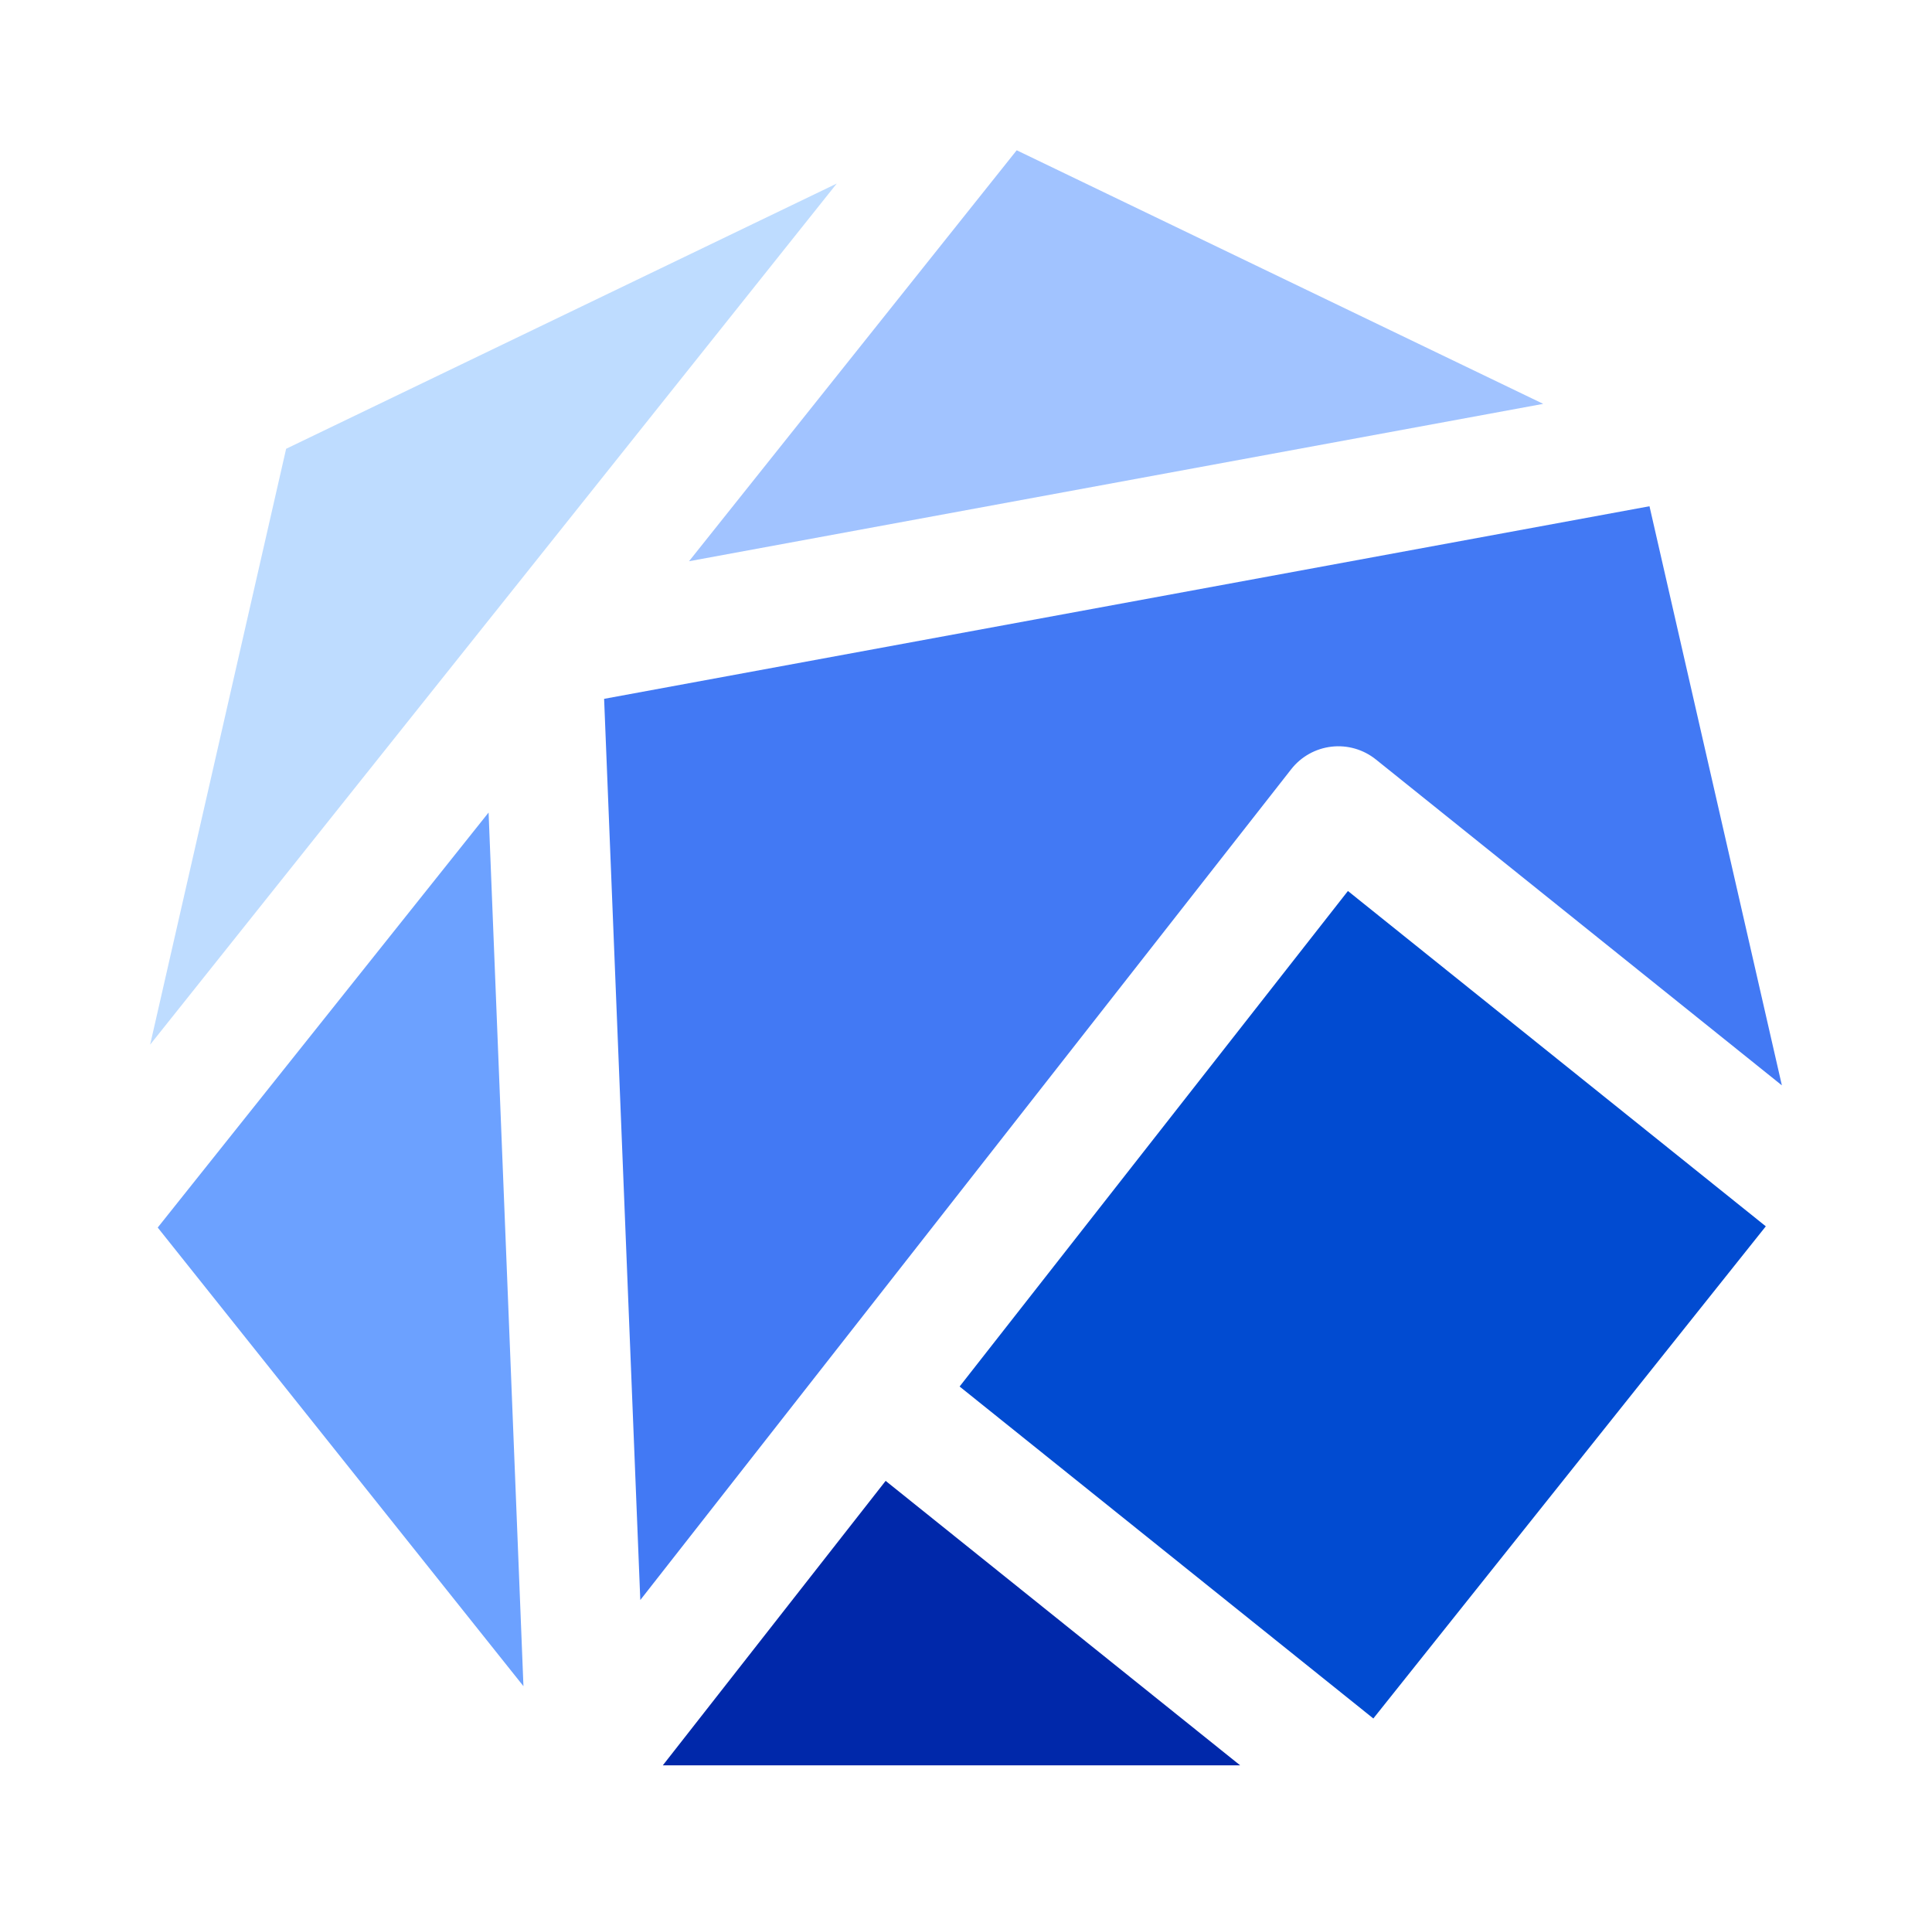
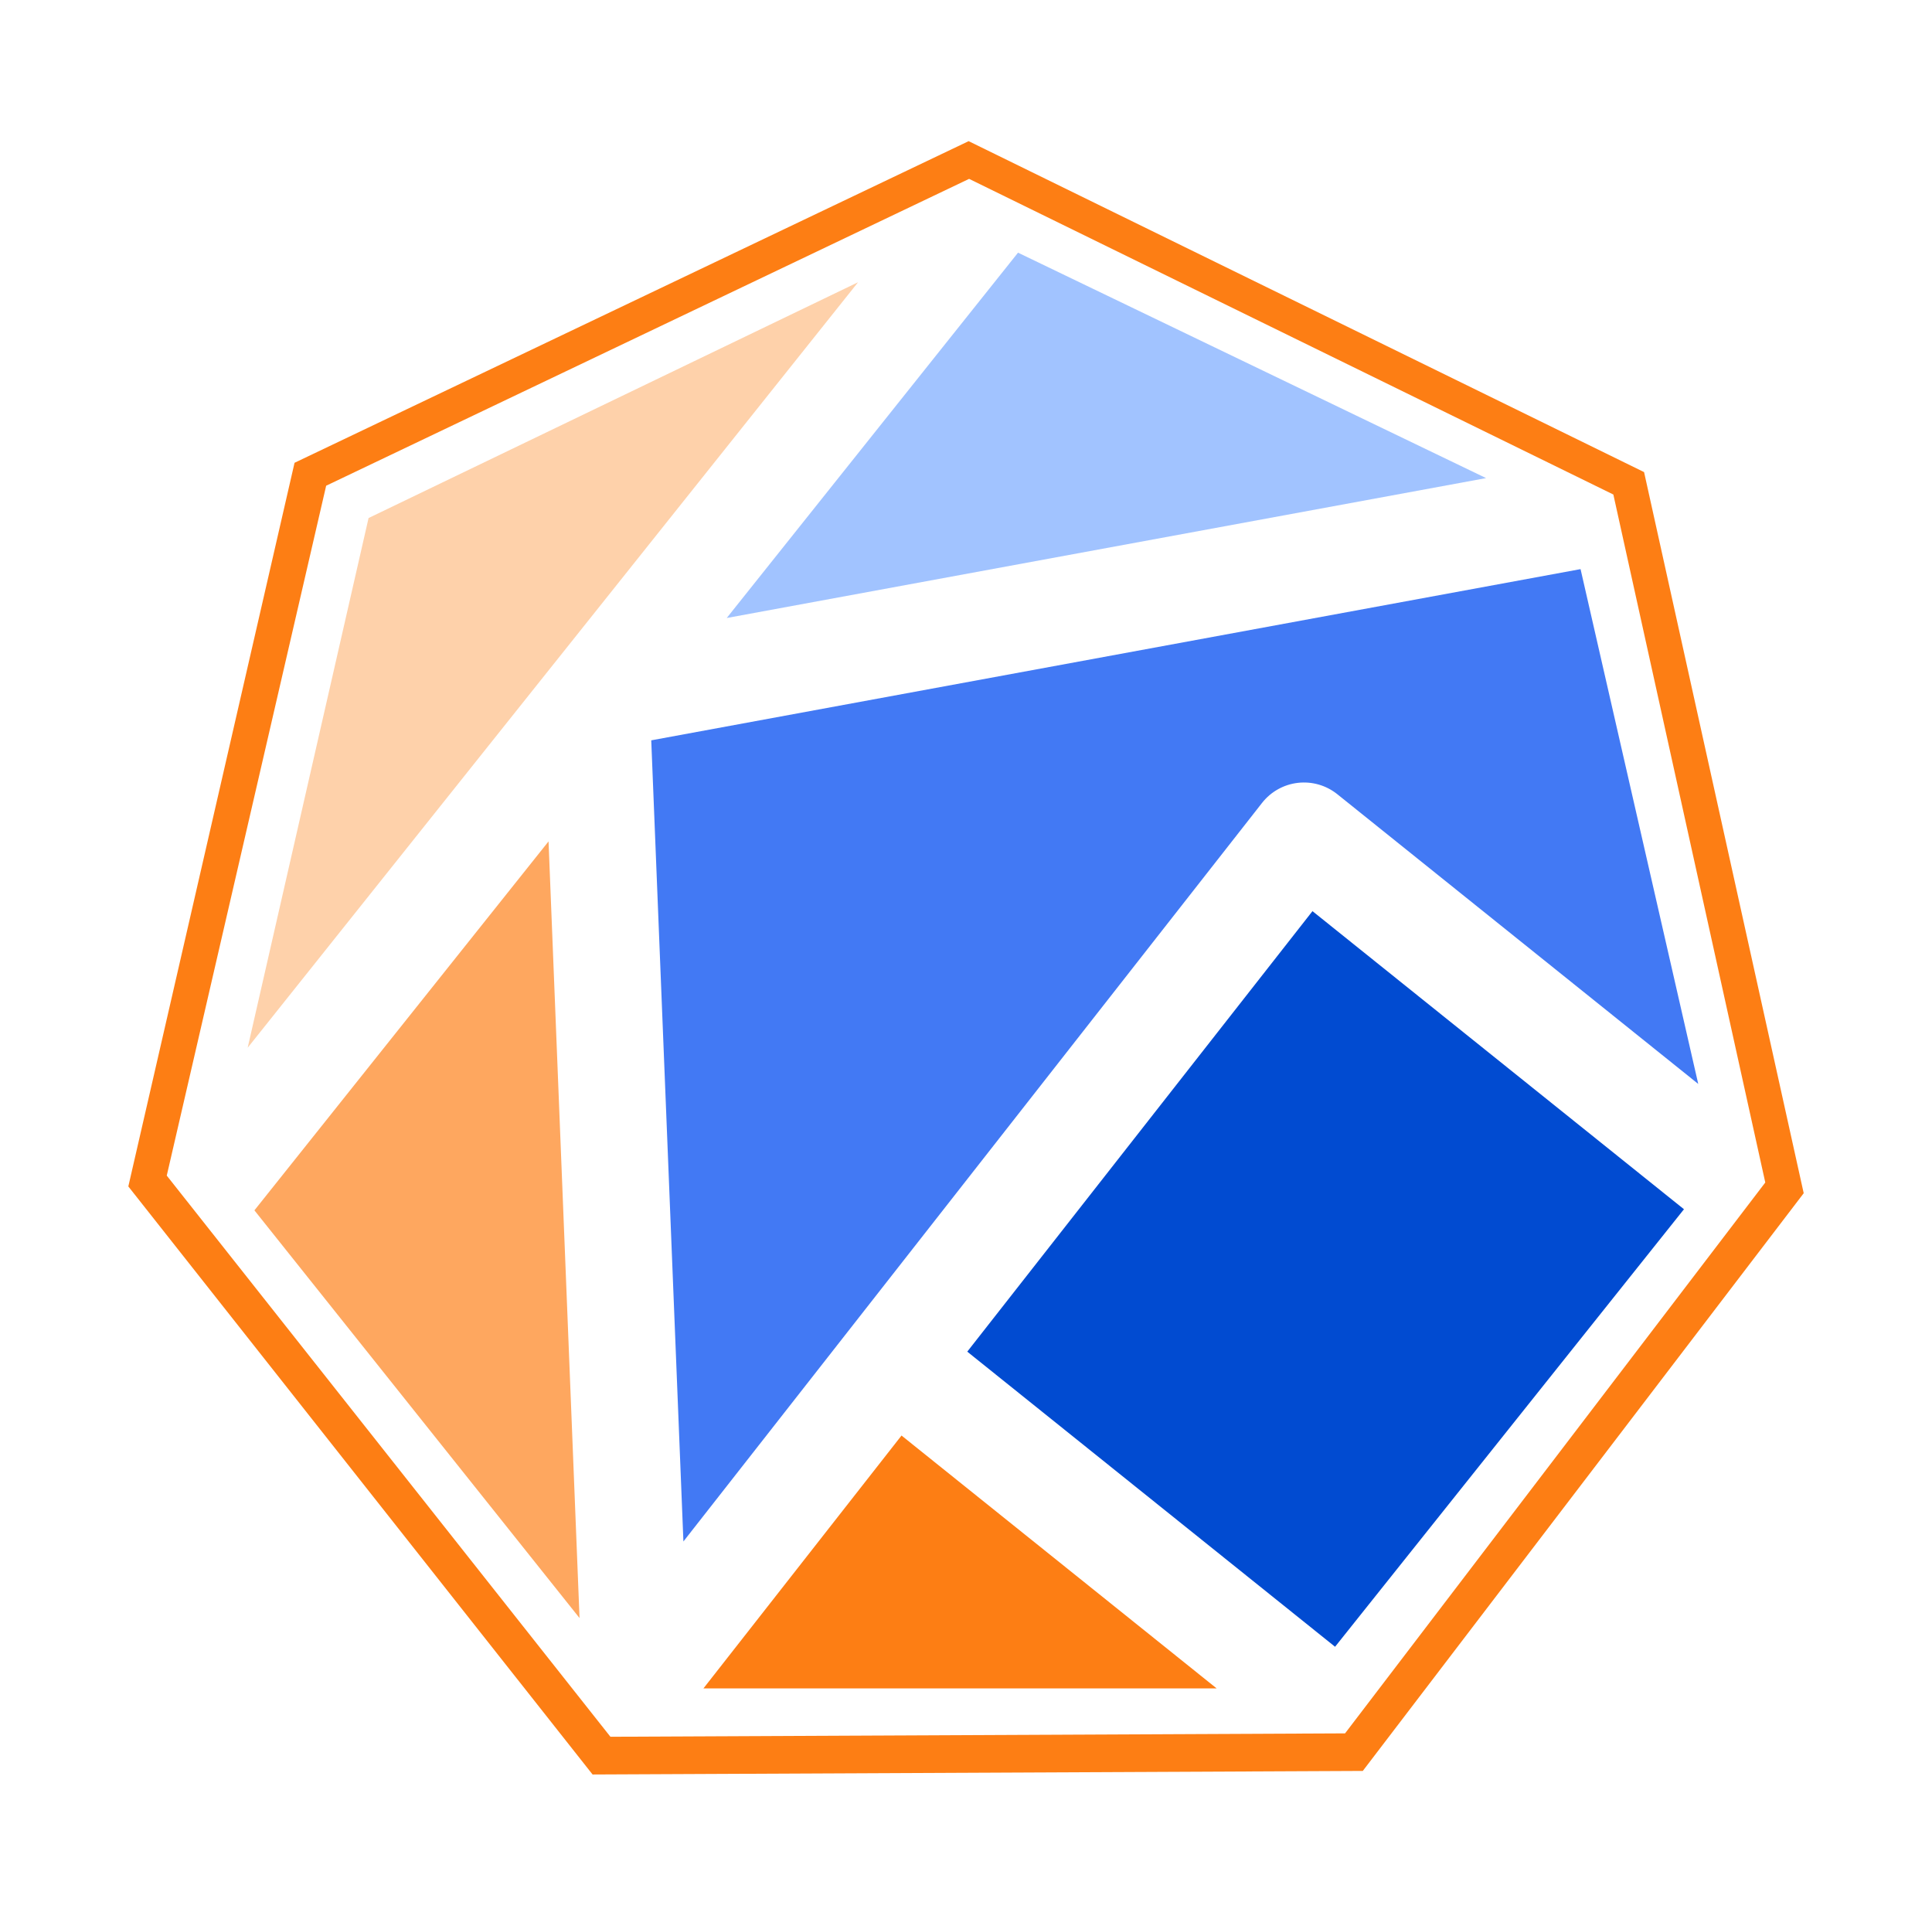
- <svg xmlns="http://www.w3.org/2000/svg" viewBox="0 0 276.93 274.55" version="1.1" id="svg844">
-   <defs id="defs848" />
-   <g data-name="Layer 2" id="g842">
-     <g data-name="Layer 1" id="g840">
-       <g id="g1743" transform="matrix(1.265029,0,0,1.265029,-34.72374,21.53753)">
-         <path d="m 95.9,62.15 4.1,102.1 73.75,-94.12 a 6.79,6.79 0 0 1 9.6,-1.11 l 46,36.92 -15,-65.61 z" fill="#4279f4" id="path824" />
-         <path fill="#0028aa" d="m 102.55,182.98 h 65.42 L 127.8,150.75 Z" id="path826" />
-         <path fill="#014bd1" d="m 180.18,83.92 -44,56.14 46.88,37.61 44.47,-55.76 z" id="path828" />
-         <path fill="#bedcff" d="M 83.56,52.3 83.57,52.29 122.26,3.77 59.87,33.82 44.46,101.33 Z" id="path830" />
-         <path fill="#6ca1ff" d="M 45.32,122.05 86.76,174.01 82.81,75.03 Z" id="path832" />
-         <path fill="#a1c3ff" d="M 202.31,28.73 142.65,0 105.52,46.56 Z" id="path834" />
+ <svg xmlns="http://www.w3.org/2000/svg" version="1.1" viewBox="0 0 276.93 274.55">
+   <g data-name="Layer 2">
+     <g transform="matrix(.97936 0 0 .97936 3.8584 4.6611)">
+       <path d="m137.83 15.898-98.66 47.068-24.328 105.9 67.946 86.057 112.73-0.521 64.532-84.544-23.364-105.53zm0.068 5.519 94.291 46.193 22.237 100.68-61.505 80.616-107.52 0.496-64.934-82.121 23.33-100.96z" fill="#fd7e14" fill-opacity=".996" stroke-width="1.002" />
+       <g transform="matrix(.90773 0 0 .90773 12.776 12.666)" data-name="Layer 1">
+         <g transform="matrix(1.265 0 0 1.265 -34.724 21.538)">
+           <path d="m95.9 62.15 4.1 102.1 73.75-94.12a6.79 6.79 0 0 1 9.6-1.11l46 36.92-15-65.61z" fill="#4279f4" />
+           <path d="m102.55 182.98h65.42l-40.17-32.23z" fill="#fd7e14" />
+           <path d="m180.18 83.92-44 56.14 46.88 37.61 44.47-55.76z" fill="#014bd1" />
+           <path d="m83.56 52.3 0.01-0.01 38.69-48.52-62.39 30.05-15.41 67.51z" fill="#fed1aa" />
+           <path d="m45.32 122.05 41.44 51.96-3.95-98.98z" fill="#fea75f" />
+           <path d="m202.31 28.73-59.66-28.73-37.13 46.56z" fill="#a1c3ff" />
+         </g>
      </g>
    </g>
  </g>
</svg>
